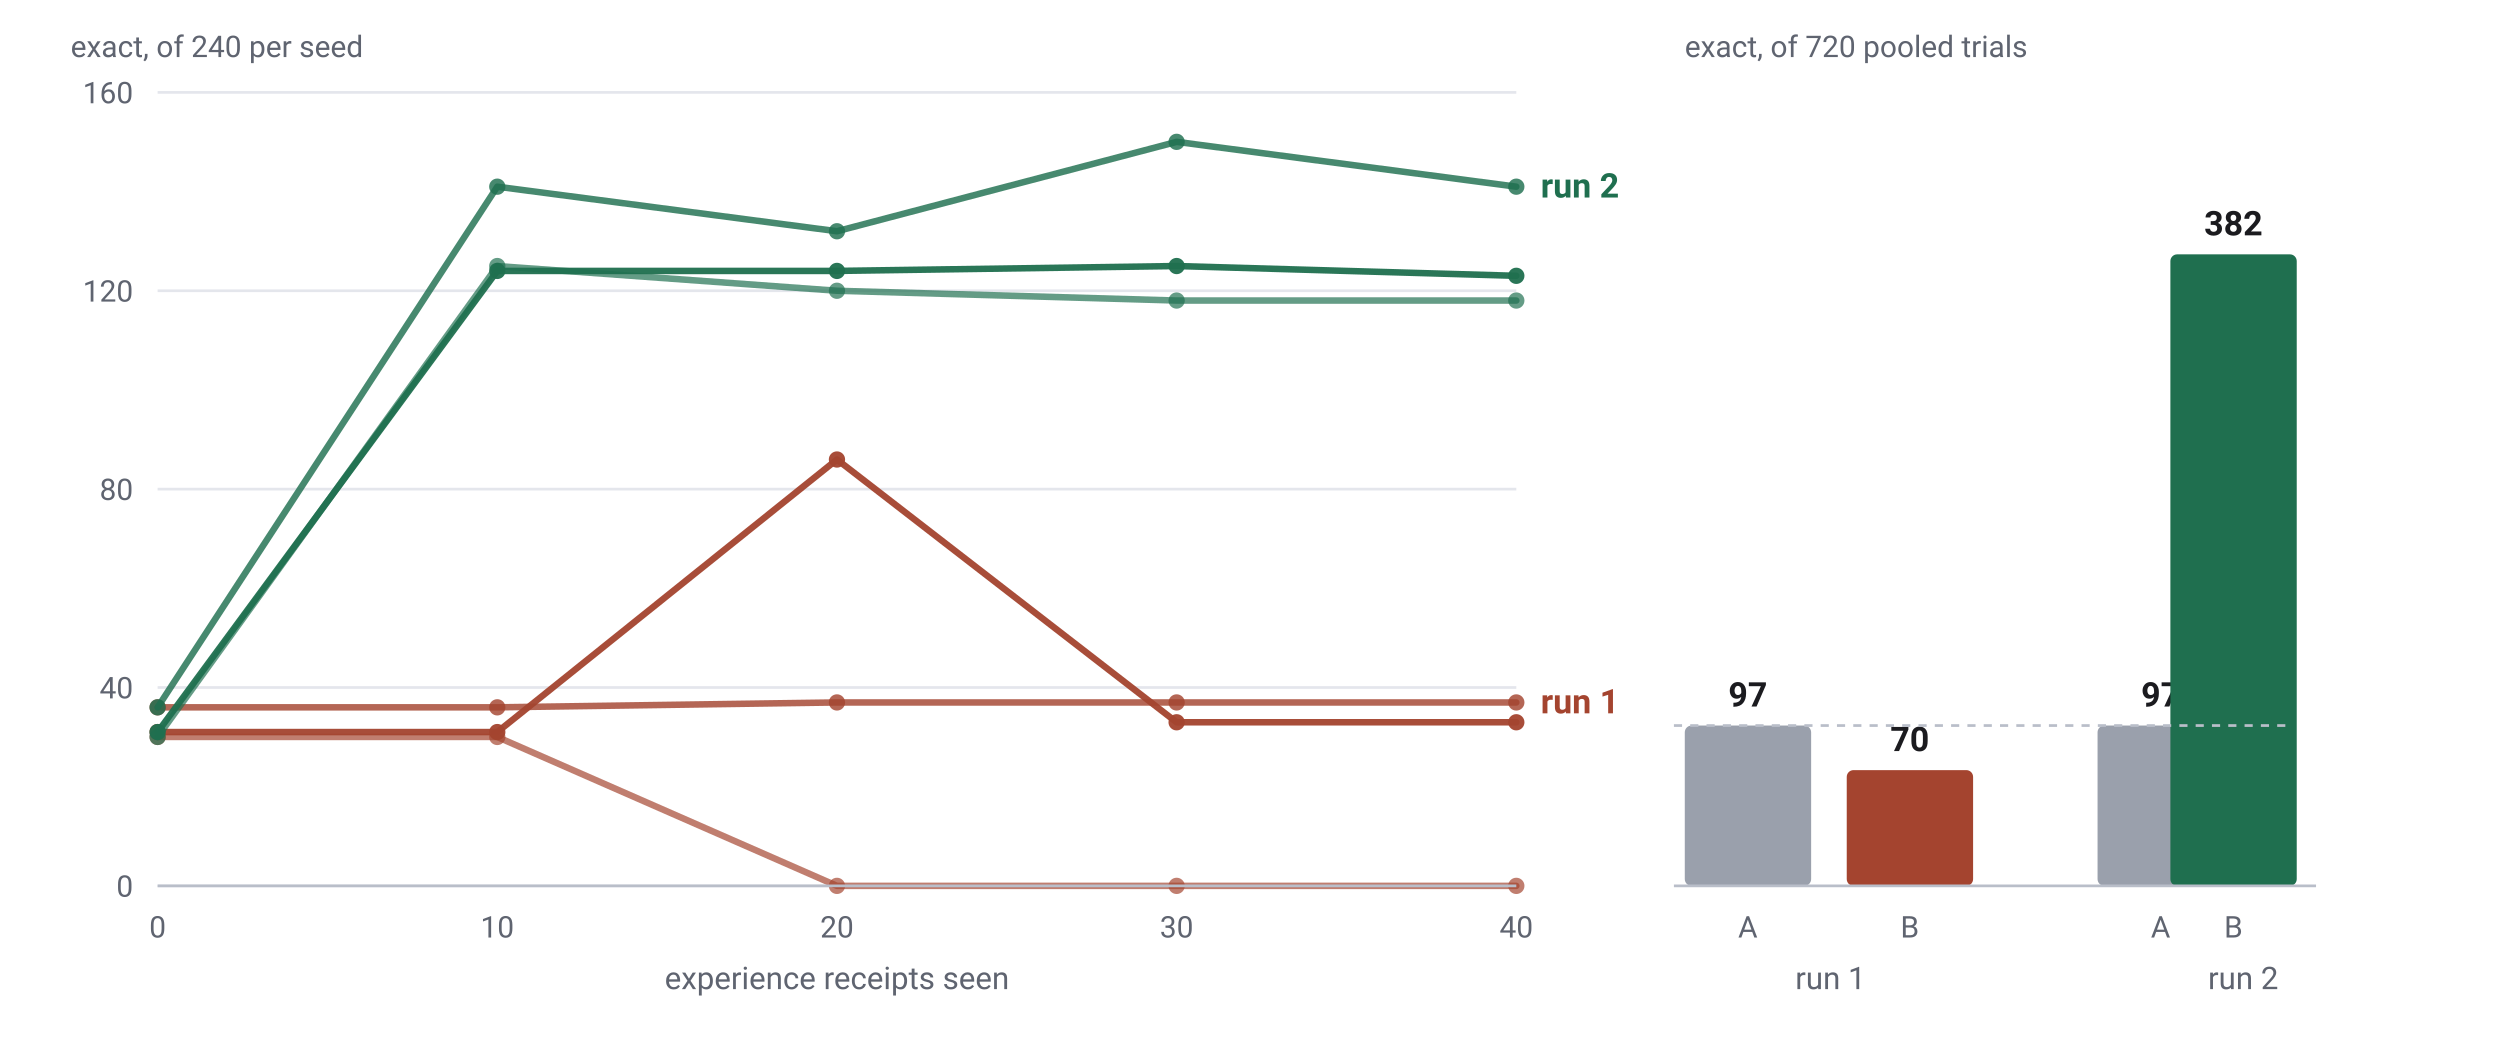
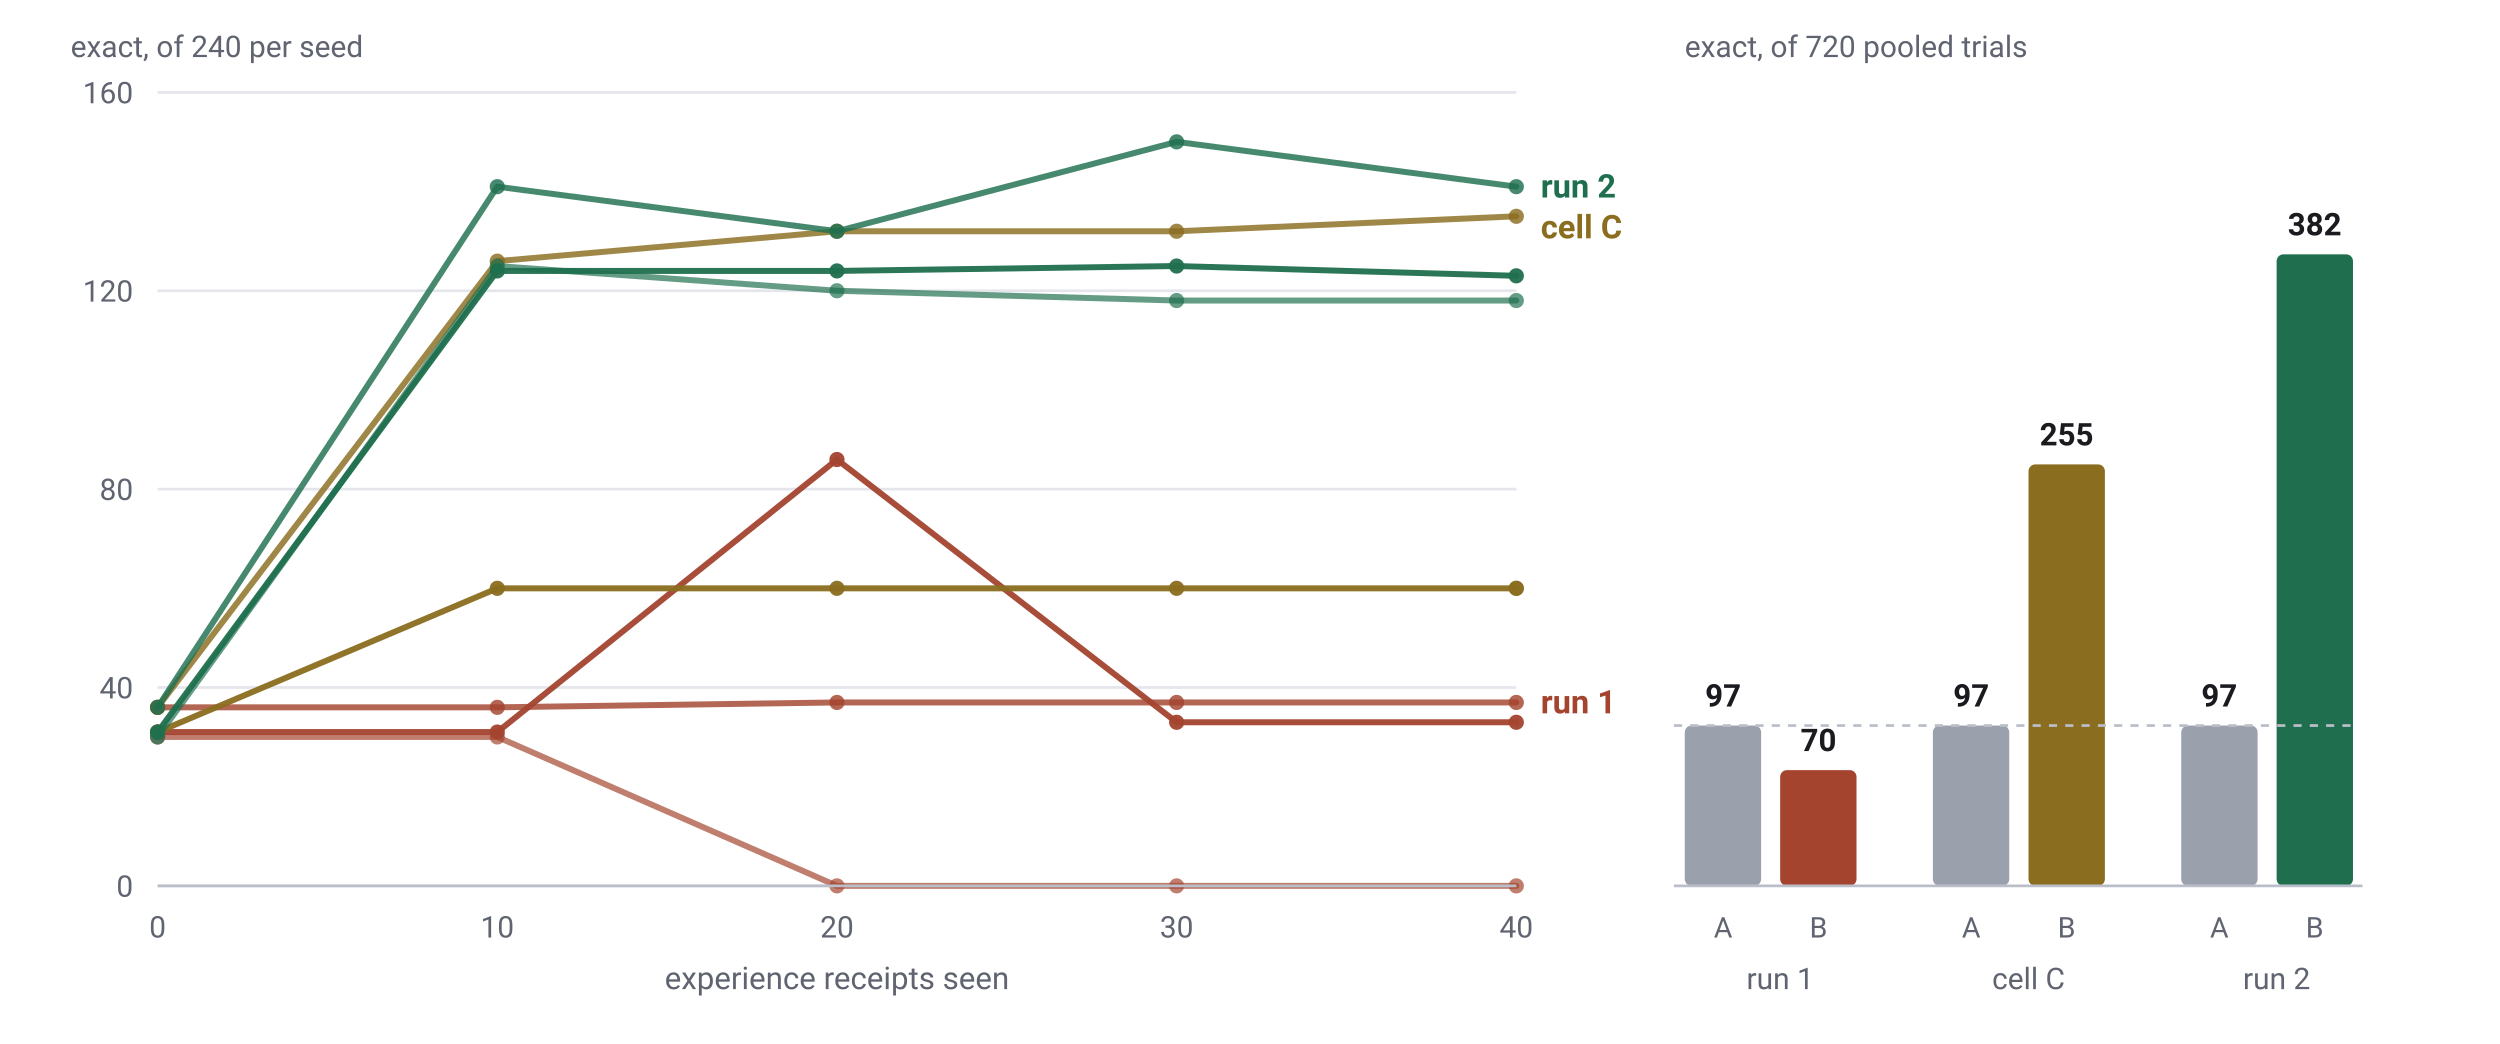
<svg xmlns="http://www.w3.org/2000/svg" viewBox="0 0 920 384" width="920" height="384" font-family="ui-sans-serif,-apple-system,Segoe UI,Roboto,sans-serif">
  <line x1="58" y1="326.0" x2="558" y2="326.0" stroke="#e4e6ec" stroke-width="1" />
  <text x="49" y="330.0" text-anchor="end" font-size="11" fill="#5f6470">0</text>
  <line x1="58" y1="253.0" x2="558" y2="253.0" stroke="#e4e6ec" stroke-width="1" />
  <text x="49" y="257.0" text-anchor="end" font-size="11" fill="#5f6470">40</text>
  <line x1="58" y1="180.0" x2="558" y2="180.0" stroke="#e4e6ec" stroke-width="1" />
  <text x="49" y="184.0" text-anchor="end" font-size="11" fill="#5f6470">80</text>
  <line x1="58" y1="107.0" x2="558" y2="107.0" stroke="#e4e6ec" stroke-width="1" />
  <text x="49" y="111.0" text-anchor="end" font-size="11" fill="#5f6470">120</text>
  <line x1="58" y1="34.0" x2="558" y2="34.0" stroke="#e4e6ec" stroke-width="1" />
  <text x="49" y="38.0" text-anchor="end" font-size="11" fill="#5f6470">160</text>
  <text x="26" y="21" font-size="11" fill="#5f6470">exact, of 240 per seed</text>
  <text x="58.0" y="345" text-anchor="middle" font-size="11" fill="#5f6470">0</text>
  <text x="183.0" y="345" text-anchor="middle" font-size="11" fill="#5f6470">10</text>
  <text x="308.0" y="345" text-anchor="middle" font-size="11" fill="#5f6470">20</text>
  <text x="433.0" y="345" text-anchor="middle" font-size="11" fill="#5f6470">30</text>
  <text x="558.0" y="345" text-anchor="middle" font-size="11" fill="#5f6470">40</text>
  <text x="308" y="364" text-anchor="middle" font-size="11.5" fill="#5f6470">experience receipts seen</text>
-   <path d="M58.0,269.4 L183.0,269.4 L308.0,169.1 L433.0,265.8 L558.0,265.8" fill="none" stroke="#a4442f" stroke-width="2.4" stroke-linejoin="round" stroke-linecap="round" opacity="0.95" />
-   <circle cx="58.0" cy="269.4" r="3" fill="#a4442f" opacity="0.95" />
-   <circle cx="183.0" cy="269.4" r="3" fill="#a4442f" opacity="0.95" />
-   <circle cx="308.0" cy="169.1" r="3" fill="#a4442f" opacity="0.95" />
-   <circle cx="433.0" cy="265.8" r="3" fill="#a4442f" opacity="0.95" />
-   <circle cx="558.0" cy="265.8" r="3" fill="#a4442f" opacity="0.95" />
-   <path d="M58.0,260.3 L183.0,260.3 L308.0,258.5 L433.0,258.5 L558.0,258.5" fill="none" stroke="#a4442f" stroke-width="2.4" stroke-linejoin="round" stroke-linecap="round" opacity="0.82" />
-   <circle cx="58.0" cy="260.3" r="3" fill="#a4442f" opacity="0.82" />
-   <circle cx="183.0" cy="260.3" r="3" fill="#a4442f" opacity="0.82" />
-   <circle cx="308.0" cy="258.5" r="3" fill="#a4442f" opacity="0.82" />
-   <circle cx="433.0" cy="258.5" r="3" fill="#a4442f" opacity="0.82" />
-   <circle cx="558.0" cy="258.5" r="3" fill="#a4442f" opacity="0.82" />
-   <path d="M58.0,271.2 L183.0,271.2 L308.0,326.0 L433.0,326.0 L558.0,326.0" fill="none" stroke="#a4442f" stroke-width="2.4" stroke-linejoin="round" stroke-linecap="round" opacity="0.69" />
-   <circle cx="58.0" cy="271.2" r="3" fill="#a4442f" opacity="0.69" />
-   <circle cx="183.0" cy="271.2" r="3" fill="#a4442f" opacity="0.69" />
-   <circle cx="308.0" cy="326.0" r="3" fill="#a4442f" opacity="0.69" />
-   <circle cx="433.0" cy="326.0" r="3" fill="#a4442f" opacity="0.69" />
-   <circle cx="558.0" cy="326.0" r="3" fill="#a4442f" opacity="0.69" />
-   <path d="M58.0,269.4 L183.0,99.7 L308.0,99.7 L433.0,97.9 L558.0,101.5" fill="none" stroke="#1f6f4f" stroke-width="2.4" stroke-linejoin="round" stroke-linecap="round" opacity="0.95" />
-   <circle cx="58.0" cy="269.4" r="3" fill="#1f6f4f" opacity="0.95" />
-   <circle cx="183.0" cy="99.7" r="3" fill="#1f6f4f" opacity="0.95" />
-   <circle cx="308.0" cy="99.7" r="3" fill="#1f6f4f" opacity="0.95" />
-   <circle cx="433.0" cy="97.9" r="3" fill="#1f6f4f" opacity="0.95" />
-   <circle cx="558.0" cy="101.5" r="3" fill="#1f6f4f" opacity="0.95" />
-   <path d="M58.0,260.3 L183.0,68.7 L308.0,85.1 L433.0,52.2 L558.0,68.7" fill="none" stroke="#1f6f4f" stroke-width="2.4" stroke-linejoin="round" stroke-linecap="round" opacity="0.82" />
-   <circle cx="58.0" cy="260.3" r="3" fill="#1f6f4f" opacity="0.82" />
-   <circle cx="183.0" cy="68.7" r="3" fill="#1f6f4f" opacity="0.82" />
-   <circle cx="308.0" cy="85.1" r="3" fill="#1f6f4f" opacity="0.82" />
-   <circle cx="433.0" cy="52.2" r="3" fill="#1f6f4f" opacity="0.82" />
-   <circle cx="558.0" cy="68.7" r="3" fill="#1f6f4f" opacity="0.82" />
-   <path d="M58.0,271.2 L183.0,97.9 L308.0,107.0 L433.0,110.6 L558.0,110.6" fill="none" stroke="#1f6f4f" stroke-width="2.4" stroke-linejoin="round" stroke-linecap="round" opacity="0.69" />
-   <circle cx="58.0" cy="271.2" r="3" fill="#1f6f4f" opacity="0.69" />
-   <circle cx="183.0" cy="97.9" r="3" fill="#1f6f4f" opacity="0.69" />
-   <circle cx="308.0" cy="107.0" r="3" fill="#1f6f4f" opacity="0.69" />
-   <circle cx="433.0" cy="110.6" r="3" fill="#1f6f4f" opacity="0.69" />
-   <circle cx="558.0" cy="110.6" r="3" fill="#1f6f4f" opacity="0.69" />
-   <text x="567.0" y="72.7" font-size="12.5" font-weight="600" fill="#1f6f4f">run 2</text>
-   <text x="567.0" y="262.5" font-size="12.5" font-weight="600" fill="#a4442f">run 1</text>
-   <rect x="620.0" y="267.0" width="46.5" height="59.0" rx="2.5" fill="#9aa0ac" />
-   <text x="643.2" y="260.0" text-anchor="middle" font-size="12.5" font-weight="600" fill="#1b1b1f">97</text>
-   <text x="643.2" y="345" text-anchor="middle" font-size="11" fill="#5f6470">A</text>
-   <rect x="679.6" y="283.4" width="46.5" height="42.6" rx="2.5" fill="#a4442f" />
-   <text x="702.8" y="276.4" text-anchor="middle" font-size="12.5" font-weight="600" fill="#1b1b1f">70</text>
-   <text x="702.8" y="345" text-anchor="middle" font-size="11" fill="#5f6470">B</text>
-   <rect x="771.9" y="267.0" width="46.5" height="59.0" rx="2.5" fill="#9aa0ac" />
-   <text x="795.1" y="260.0" text-anchor="middle" font-size="12.5" font-weight="600" fill="#1b1b1f">97</text>
-   <text x="795.1" y="345" text-anchor="middle" font-size="11" fill="#5f6470">A</text>
-   <rect x="798.7" y="93.6" width="46.5" height="232.4" rx="2.5" fill="#1f6f4f" />
-   <text x="821.9" y="86.6" text-anchor="middle" font-size="12.5" font-weight="600" fill="#1b1b1f">382</text>
-   <text x="821.9" y="345" text-anchor="middle" font-size="11" fill="#5f6470">B</text>
-   <text x="673.6" y="364" text-anchor="middle" font-size="11.5" fill="#5f6470">run 1</text>
-   <text x="825.5" y="364" text-anchor="middle" font-size="11.5" fill="#5f6470">run 2</text>
+   <path d="M58.0,269.4 L183.0,269.4 L308.0,169.1 L433.0,265.8 L558.0,265.8" fill="none" stroke="#a4442f" stroke-width="2.2" stroke-linejoin="round" stroke-linecap="round" opacity="0.95" />
+   <circle cx="58.0" cy="269.4" r="2.8" fill="#a4442f" opacity="0.95" />
+   <circle cx="183.0" cy="269.4" r="2.8" fill="#a4442f" opacity="0.95" />
+   <circle cx="308.0" cy="169.1" r="2.8" fill="#a4442f" opacity="0.95" />
+   <circle cx="433.0" cy="265.8" r="2.8" fill="#a4442f" opacity="0.95" />
+   <circle cx="558.0" cy="265.8" r="2.8" fill="#a4442f" opacity="0.95" />
+   <path d="M58.0,260.3 L183.0,260.3 L308.0,258.5 L433.0,258.5 L558.0,258.5" fill="none" stroke="#a4442f" stroke-width="2.2" stroke-linejoin="round" stroke-linecap="round" opacity="0.82" />
+   <circle cx="58.0" cy="260.3" r="2.8" fill="#a4442f" opacity="0.82" />
+   <circle cx="183.0" cy="260.3" r="2.8" fill="#a4442f" opacity="0.82" />
+   <circle cx="308.0" cy="258.5" r="2.8" fill="#a4442f" opacity="0.82" />
+   <circle cx="433.0" cy="258.5" r="2.8" fill="#a4442f" opacity="0.82" />
+   <circle cx="558.0" cy="258.5" r="2.8" fill="#a4442f" opacity="0.82" />
+   <path d="M58.0,271.2 L183.0,271.2 L308.0,326.0 L433.0,326.0 L558.0,326.0" fill="none" stroke="#a4442f" stroke-width="2.2" stroke-linejoin="round" stroke-linecap="round" opacity="0.69" />
+   <circle cx="58.0" cy="271.2" r="2.8" fill="#a4442f" opacity="0.69" />
+   <circle cx="183.0" cy="271.2" r="2.8" fill="#a4442f" opacity="0.69" />
+   <circle cx="308.0" cy="326.0" r="2.8" fill="#a4442f" opacity="0.69" />
+   <circle cx="433.0" cy="326.0" r="2.8" fill="#a4442f" opacity="0.69" />
+   <circle cx="558.0" cy="326.0" r="2.8" fill="#a4442f" opacity="0.69" />
+   <path d="M58.0,269.4 L183.0,216.5 L308.0,216.5 L433.0,216.5 L558.0,216.5" fill="none" stroke="#8a6d1f" stroke-width="2.2" stroke-linejoin="round" stroke-linecap="round" opacity="0.95" />
+   <circle cx="58.0" cy="269.4" r="2.8" fill="#8a6d1f" opacity="0.95" />
+   <circle cx="183.0" cy="216.5" r="2.8" fill="#8a6d1f" opacity="0.95" />
+   <circle cx="308.0" cy="216.5" r="2.8" fill="#8a6d1f" opacity="0.95" />
+   <circle cx="433.0" cy="216.5" r="2.8" fill="#8a6d1f" opacity="0.95" />
+   <circle cx="558.0" cy="216.5" r="2.8" fill="#8a6d1f" opacity="0.95" />
+   <path d="M58.0,260.3 L183.0,96.1 L308.0,85.1 L433.0,85.1 L558.0,79.6" fill="none" stroke="#8a6d1f" stroke-width="2.2" stroke-linejoin="round" stroke-linecap="round" opacity="0.82" />
+   <circle cx="58.0" cy="260.3" r="2.8" fill="#8a6d1f" opacity="0.82" />
+   <circle cx="183.0" cy="96.1" r="2.8" fill="#8a6d1f" opacity="0.82" />
+   <circle cx="308.0" cy="85.1" r="2.8" fill="#8a6d1f" opacity="0.82" />
+   <circle cx="433.0" cy="85.1" r="2.8" fill="#8a6d1f" opacity="0.82" />
+   <circle cx="558.0" cy="79.6" r="2.8" fill="#8a6d1f" opacity="0.82" />
+   <path d="L558.0,216.5" fill="none" stroke="#8a6d1f" stroke-width="2.2" stroke-linejoin="round" stroke-linecap="round" opacity="0.69" />
+   <circle cx="558.0" cy="216.5" r="2.8" fill="#8a6d1f" opacity="0.69" />
+   <path d="M58.0,269.4 L183.0,99.7 L308.0,99.7 L433.0,97.9 L558.0,101.5" fill="none" stroke="#1f6f4f" stroke-width="2.2" stroke-linejoin="round" stroke-linecap="round" opacity="0.95" />
+   <circle cx="58.0" cy="269.4" r="2.8" fill="#1f6f4f" opacity="0.95" />
+   <circle cx="183.0" cy="99.7" r="2.8" fill="#1f6f4f" opacity="0.95" />
+   <circle cx="308.0" cy="99.7" r="2.8" fill="#1f6f4f" opacity="0.95" />
+   <circle cx="433.0" cy="97.9" r="2.8" fill="#1f6f4f" opacity="0.95" />
+   <circle cx="558.0" cy="101.5" r="2.8" fill="#1f6f4f" opacity="0.95" />
+   <path d="M58.0,260.3 L183.0,68.7 L308.0,85.1 L433.0,52.2 L558.0,68.7" fill="none" stroke="#1f6f4f" stroke-width="2.2" stroke-linejoin="round" stroke-linecap="round" opacity="0.82" />
+   <circle cx="58.0" cy="260.3" r="2.8" fill="#1f6f4f" opacity="0.82" />
+   <circle cx="183.0" cy="68.7" r="2.8" fill="#1f6f4f" opacity="0.82" />
+   <circle cx="308.0" cy="85.1" r="2.8" fill="#1f6f4f" opacity="0.82" />
+   <circle cx="433.0" cy="52.2" r="2.8" fill="#1f6f4f" opacity="0.82" />
+   <circle cx="558.0" cy="68.7" r="2.8" fill="#1f6f4f" opacity="0.82" />
+   <path d="M58.0,271.2 L183.0,97.9 L308.0,107.0 L433.0,110.6 L558.0,110.6" fill="none" stroke="#1f6f4f" stroke-width="2.2" stroke-linejoin="round" stroke-linecap="round" opacity="0.69" />
+   <circle cx="58.0" cy="271.2" r="2.8" fill="#1f6f4f" opacity="0.69" />
+   <circle cx="183.0" cy="97.9" r="2.8" fill="#1f6f4f" opacity="0.69" />
+   <circle cx="308.0" cy="107.0" r="2.8" fill="#1f6f4f" opacity="0.69" />
+   <circle cx="433.0" cy="110.6" r="2.8" fill="#1f6f4f" opacity="0.69" />
+   <circle cx="558.0" cy="110.6" r="2.8" fill="#1f6f4f" opacity="0.69" />
+   <text x="567.0" y="72.7" font-size="12" font-weight="600" fill="#1f6f4f">run 2</text>
+   <text x="567.0" y="87.7" font-size="12" font-weight="600" fill="#8a6d1f">cell C</text>
+   <text x="567.0" y="262.5" font-size="12" font-weight="600" fill="#a4442f">run 1</text>
  <text x="620" y="21" font-size="11" fill="#5f6470">exact, of 720 pooled trials</text>
-   <line x1="616.0" y1="267.0" x2="843.4" y2="267.0" stroke="#b9bec9" stroke-width="1" stroke-dasharray="3 3" />
+   <rect x="620.0" y="267.0" width="28.1" height="59.0" rx="2.5" fill="#9aa0ac" />
+   <text x="634.1" y="260.0" text-anchor="middle" font-size="11.5" font-weight="600" fill="#1b1b1f">97</text>
+   <text x="634.1" y="345" text-anchor="middle" font-size="10.5" fill="#5f6470">A</text>
+   <rect x="655.1" y="283.4" width="28.1" height="42.6" rx="2.5" fill="#a4442f" />
+   <text x="669.2" y="276.4" text-anchor="middle" font-size="11.5" font-weight="600" fill="#1b1b1f">70</text>
+   <text x="669.2" y="345" text-anchor="middle" font-size="10.5" fill="#5f6470">B</text>
+   <text x="655.1" y="364" text-anchor="middle" font-size="11" fill="#5f6470">run 1</text>
+   <rect x="711.3" y="267.0" width="28.1" height="59.0" rx="2.5" fill="#9aa0ac" />
+   <text x="725.4" y="260.0" text-anchor="middle" font-size="11.5" font-weight="600" fill="#1b1b1f">97</text>
+   <text x="725.4" y="345" text-anchor="middle" font-size="10.5" fill="#5f6470">A</text>
+   <rect x="746.5" y="170.9" width="28.1" height="155.1" rx="2.5" fill="#8a6d1f" />
+   <text x="760.5" y="163.9" text-anchor="middle" font-size="11.5" font-weight="600" fill="#1b1b1f">255</text>
+   <text x="760.5" y="345" text-anchor="middle" font-size="10.5" fill="#5f6470">B</text>
+   <text x="746.5" y="364" text-anchor="middle" font-size="11" fill="#5f6470">cell C</text>
+   <rect x="802.7" y="267.0" width="28.1" height="59.0" rx="2.5" fill="#9aa0ac" />
+   <text x="816.7" y="260.0" text-anchor="middle" font-size="11.5" font-weight="600" fill="#1b1b1f">97</text>
+   <text x="816.7" y="345" text-anchor="middle" font-size="10.5" fill="#5f6470">A</text>
+   <rect x="837.8" y="93.6" width="28.1" height="232.4" rx="2.5" fill="#1f6f4f" />
+   <text x="851.8" y="86.6" text-anchor="middle" font-size="11.5" font-weight="600" fill="#1b1b1f">382</text>
+   <text x="851.8" y="345" text-anchor="middle" font-size="10.5" fill="#5f6470">B</text>
+   <text x="837.8" y="364" text-anchor="middle" font-size="11" fill="#5f6470">run 2</text>
+   <line x1="616.0" y1="267.0" x2="865.9" y2="267.0" stroke="#b9bec9" stroke-width="1" stroke-dasharray="3 3" />
  <line x1="58" y1="326" x2="558" y2="326" stroke="#b9bec9" stroke-width="1" />
-   <line x1="616.0" y1="326" x2="852.3" y2="326" stroke="#b9bec9" stroke-width="1" />
+   <line x1="616.0" y1="326" x2="869.4" y2="326" stroke="#b9bec9" stroke-width="1" />
</svg>
